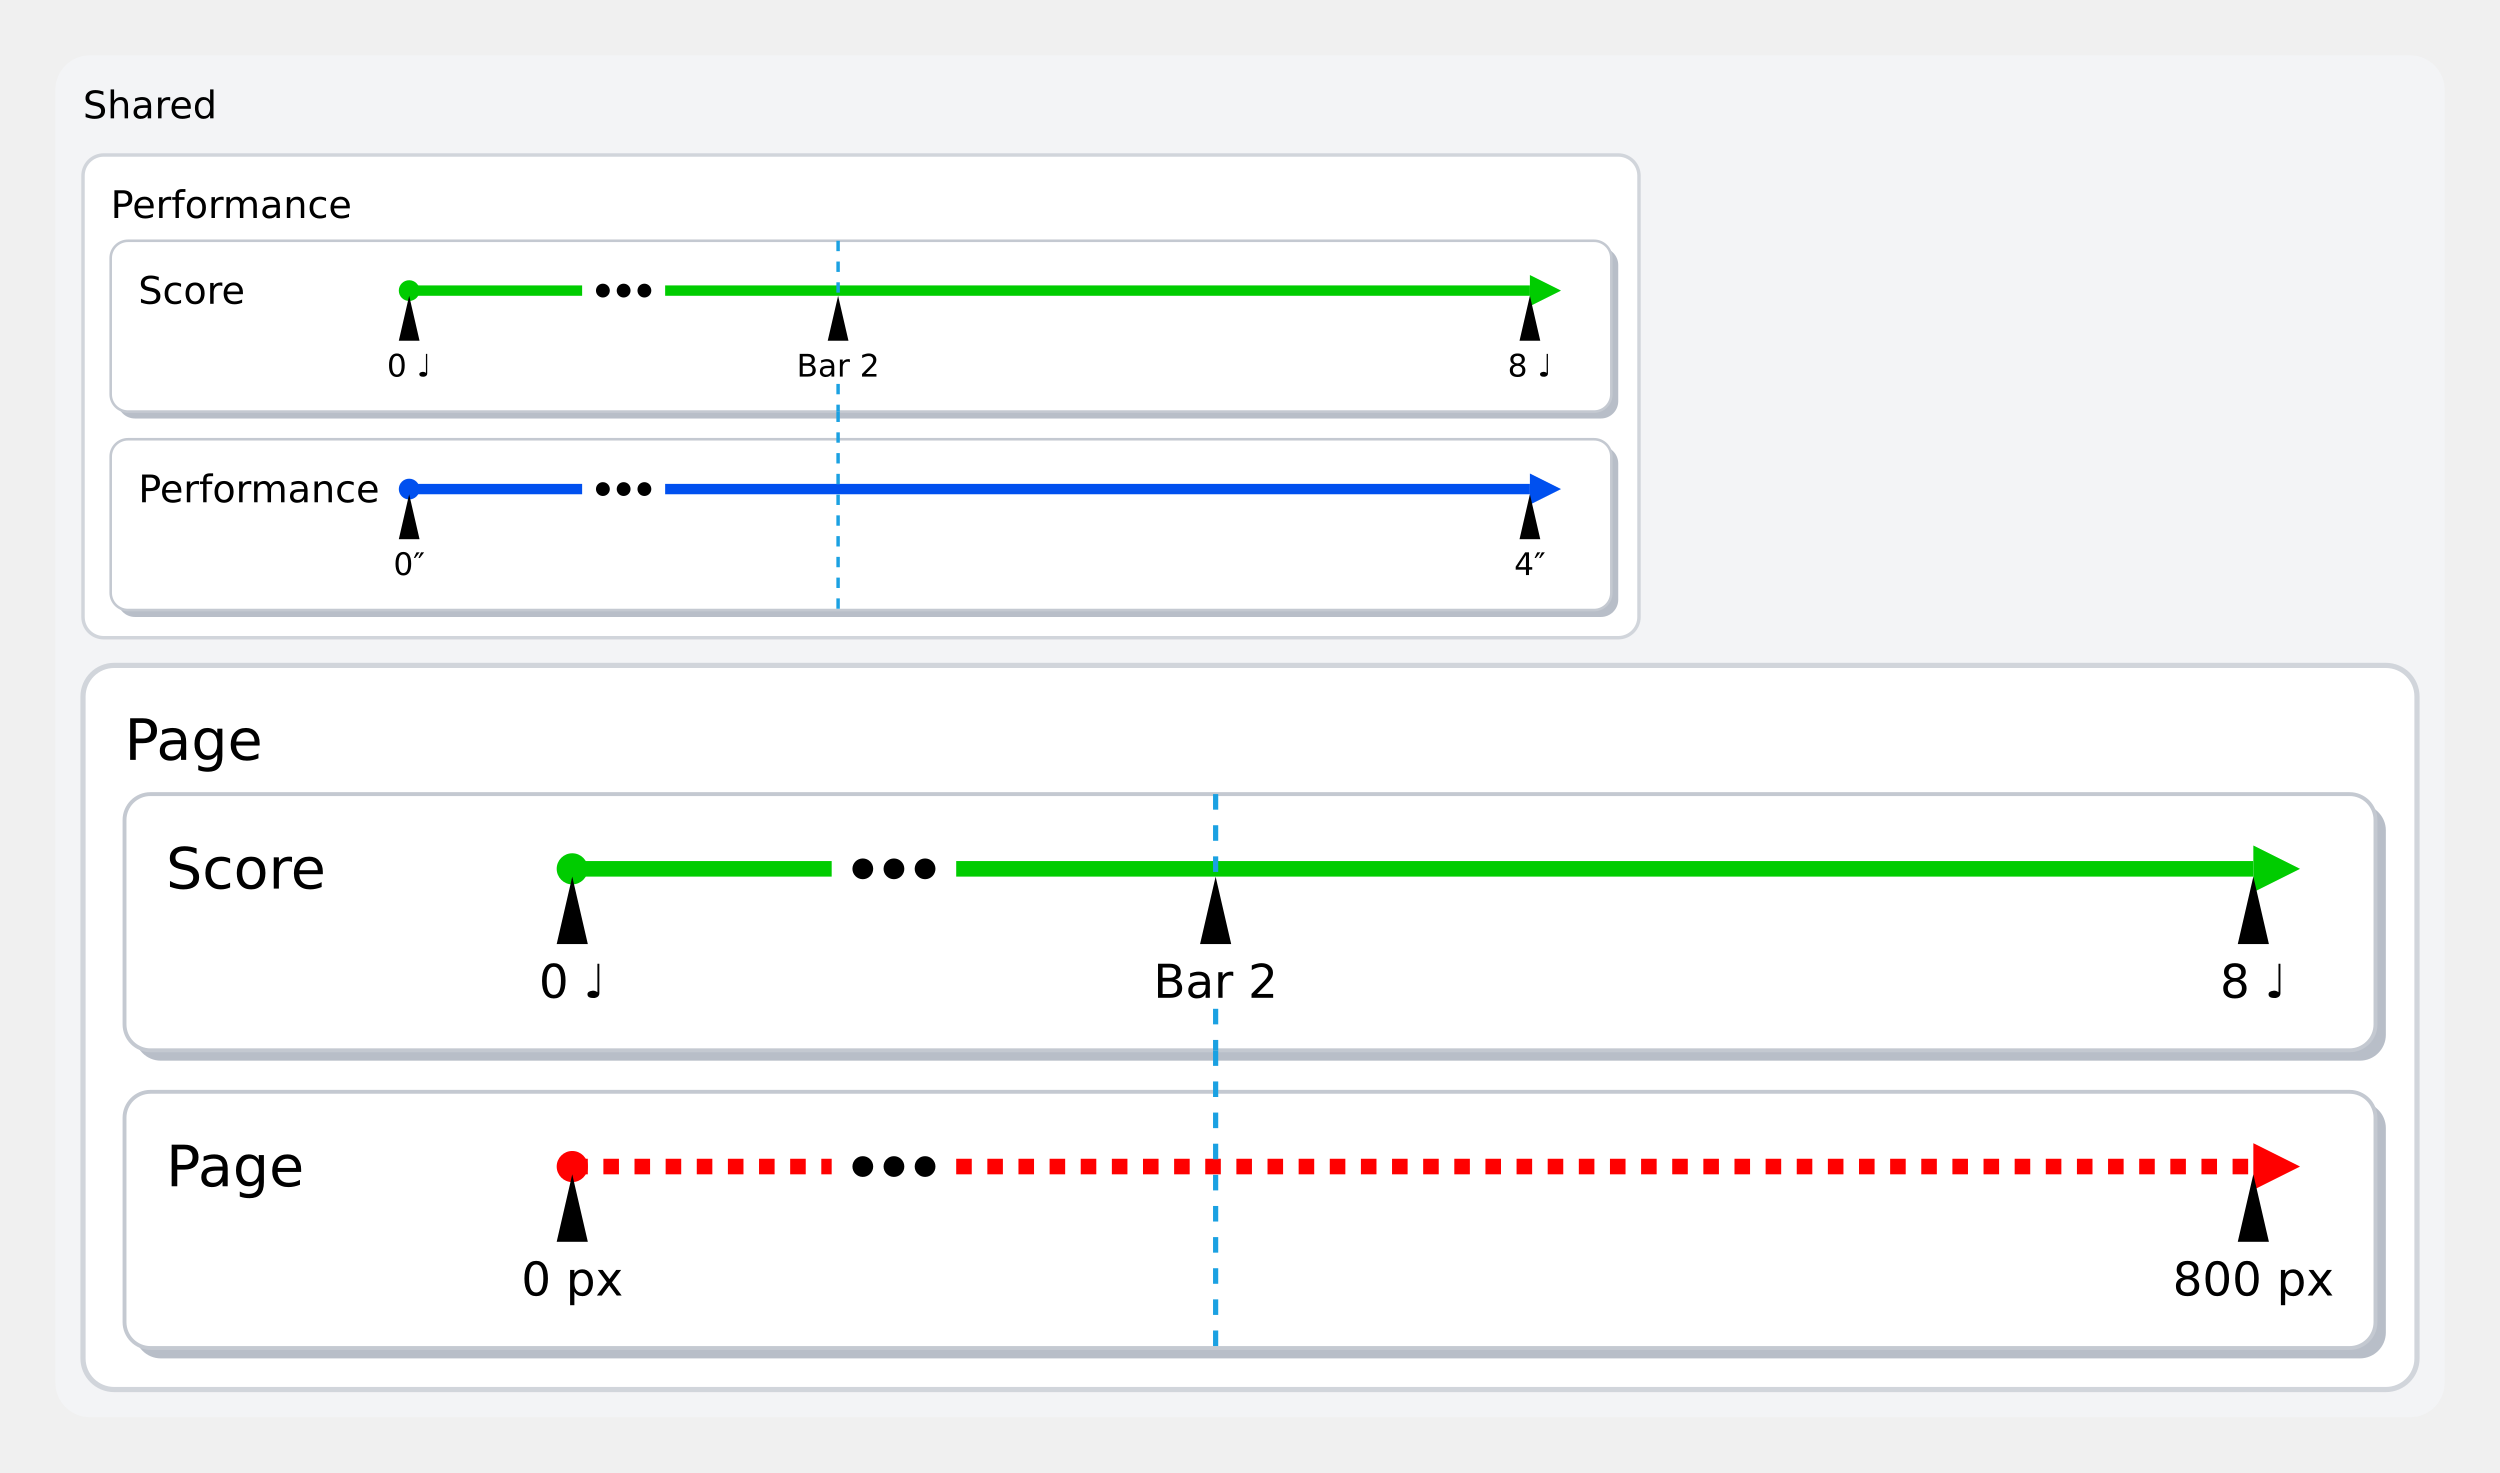
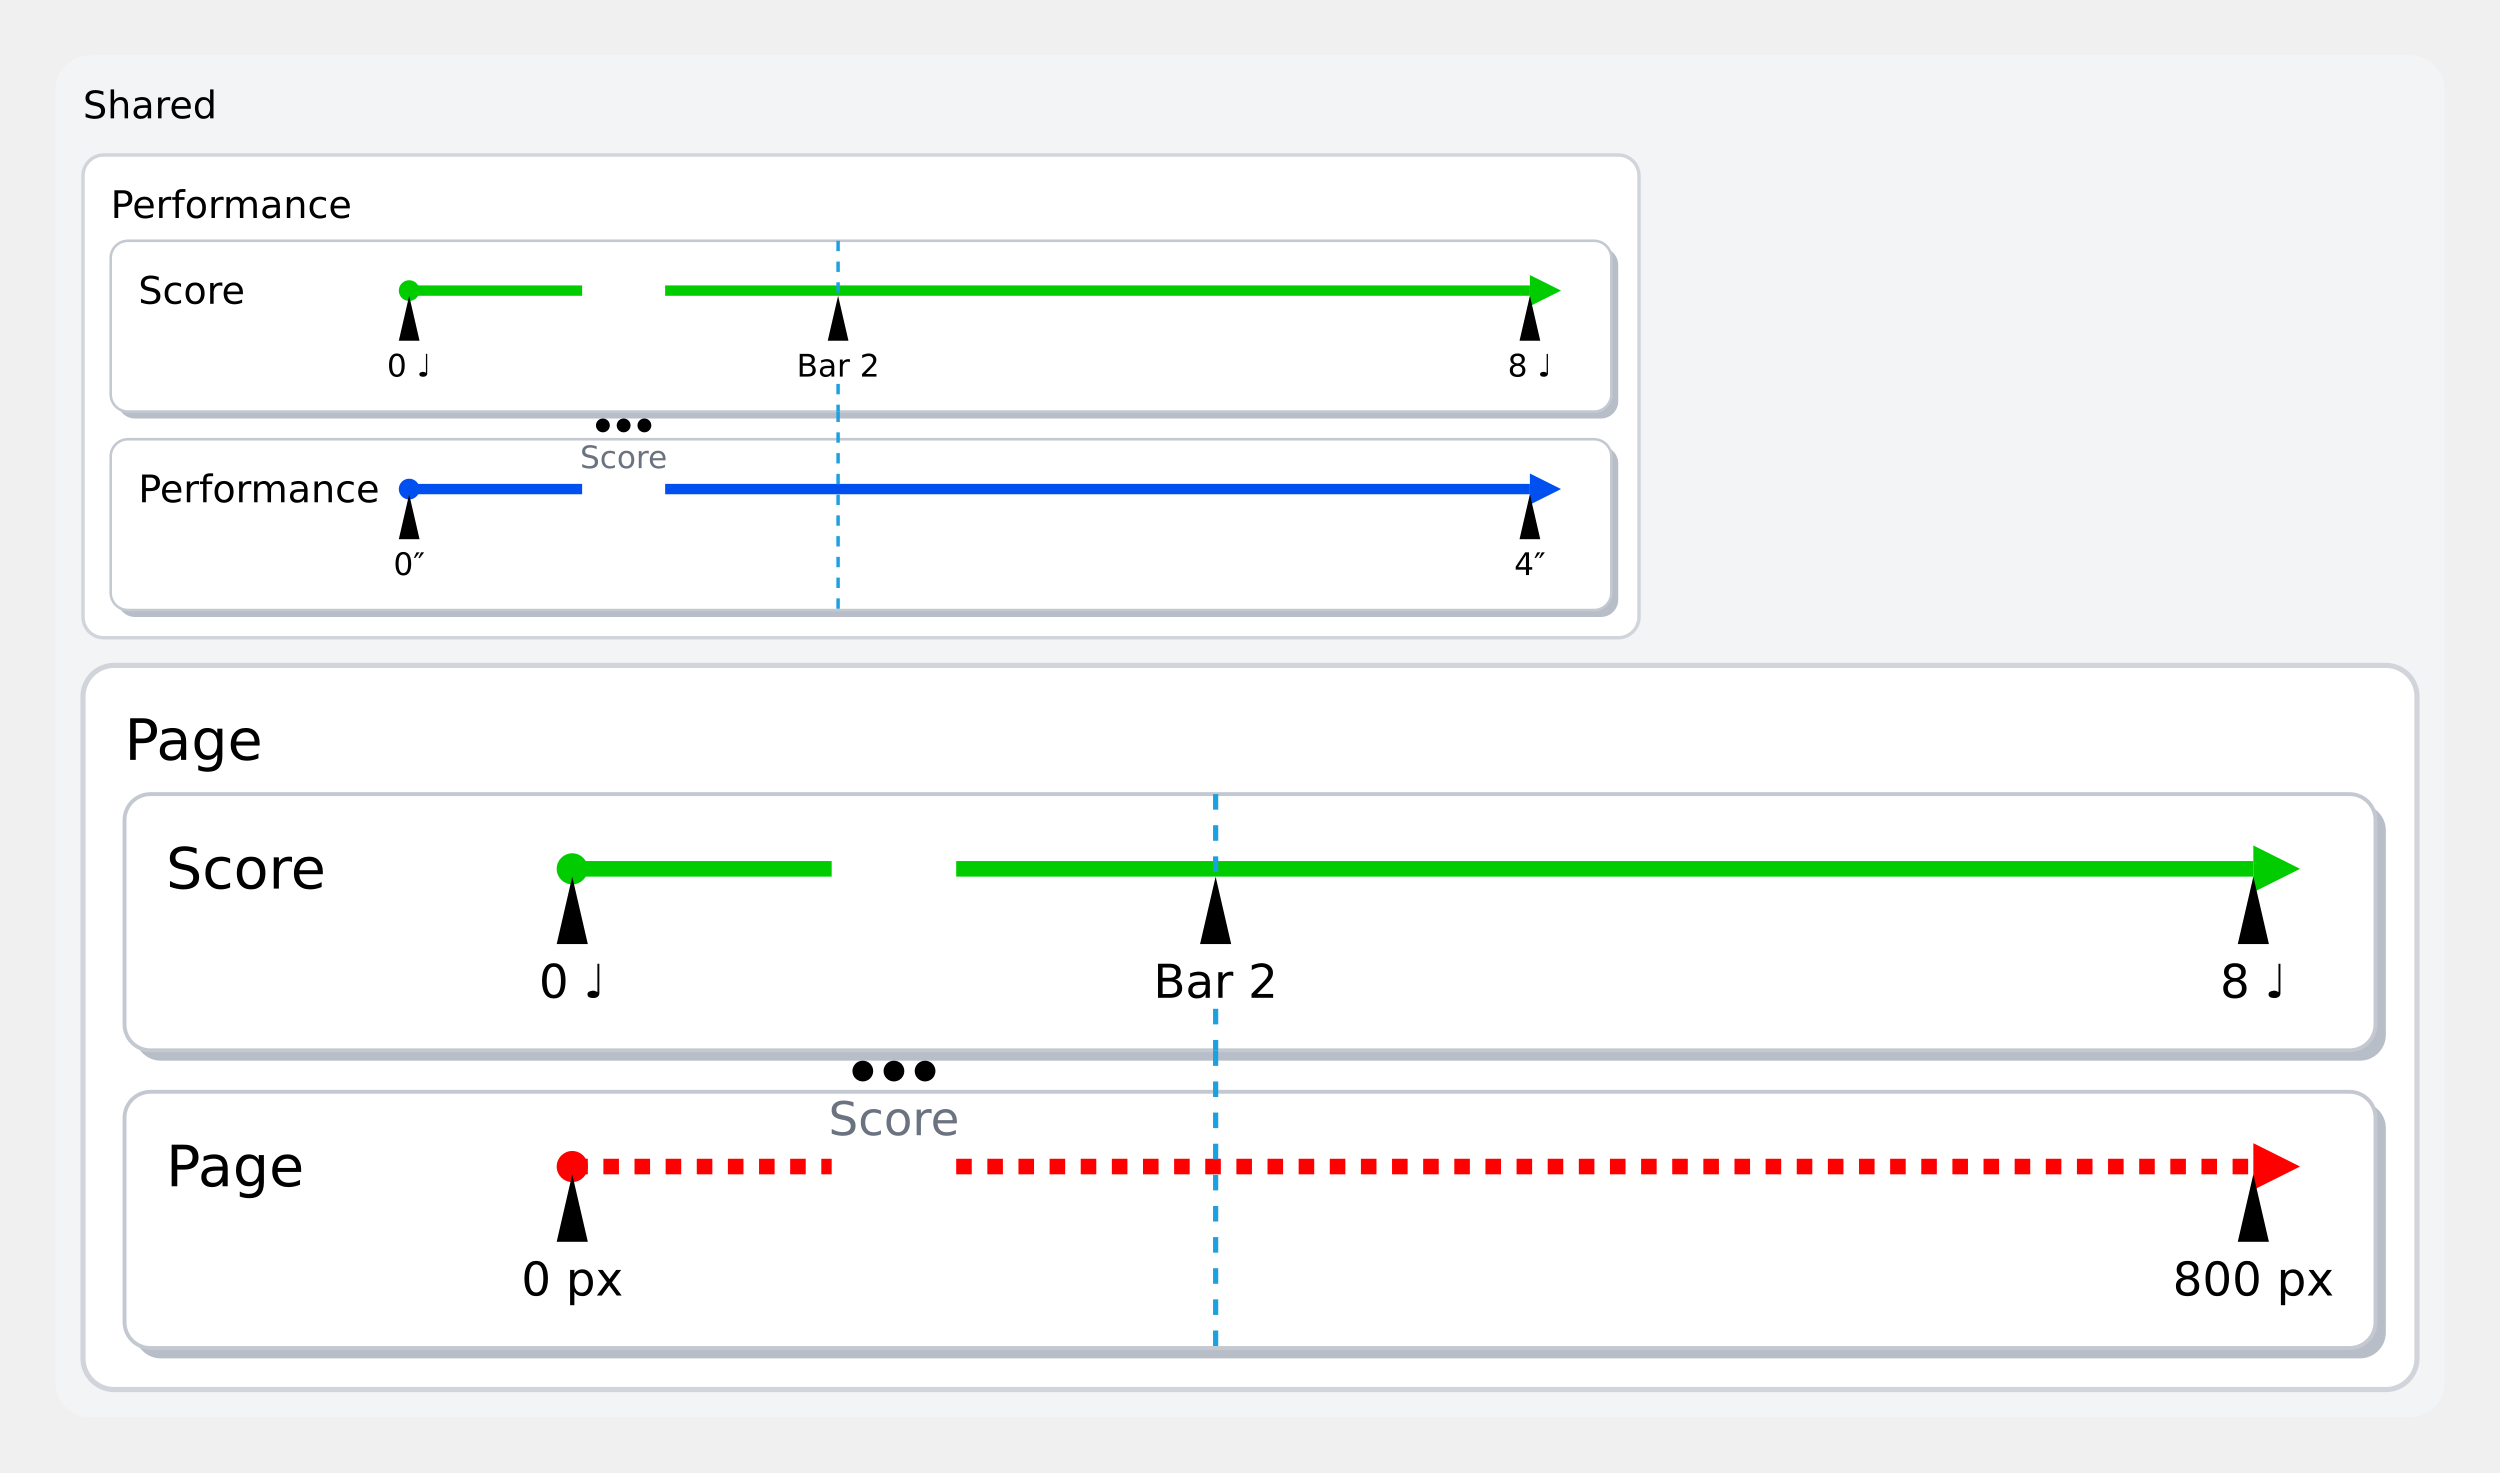
<svg xmlns="http://www.w3.org/2000/svg" width="722.746" height="425.711" viewBox="0 0 722.746 425.711" font-family="DejaVu Sans, Noto Music" text-rendering="geometricPrecision" style="font-kerning:none;font-variant-ligatures:none">
  <g transform="translate(16 16)">
    <rect x="0" y="0" width="690.746" height="393.711" rx="10" fill="#F3F4F6" />
    <text data-part="name" x="8" y="18.21" text-anchor="start" font-size="11" fill="#000000">Shared</text>
    <rect data-id="g1" x="8" y="28.805" width="449.831" height="139.562" rx="6" fill="#FFFFFF" stroke="#D1D5DB" stroke-width="1" />
    <text data-id="g1" data-part="name" x="16" y="47.015" text-anchor="start" font-size="11" fill="#000000">Performance</text>
    <rect data-id="t" data-part="card" x="18" y="55.609" width="433.831" height="49.379" rx="5" fill="#B8BEC8" />
    <rect data-id="t" data-part="card" x="16" y="53.609" width="433.831" height="49.379" rx="5" fill="#FFFFFF" stroke="#C4C9D1" stroke-width="0.75" />
    <line data-id="t" x1="102.291" y1="68.012" x2="152.292" y2="68.012" stroke="#00CC00" stroke-width="3" />
    <line data-id="t" x1="176.292" y1="68.012" x2="426.291" y2="68.012" stroke="#00CC00" stroke-width="3" />
    <circle data-id="t" cx="102.291" cy="68.012" r="3" fill="#00CC00" />
    <polygon data-id="t" points="435.291,68.012 426.291,63.512 426.291,72.512" fill="#00CC00" />
    <polygon data-id="timestamp_2" points="102.291,69.512 99.291,82.512 105.291,82.512" fill="#000000" />
    <polygon data-id="timestamp_1" points="226.292,69.512 223.292,82.512 229.292,82.512" fill="#000000" />
    <polygon data-id="timestamp_3" points="426.291,69.512 423.291,82.512 429.291,82.512" fill="#000000" />
    <text data-id="t" data-part="name" x="24" y="71.82" text-anchor="start" font-size="11" fill="#000000">Score</text>
    <text data-id="timestamp_2" data-part="coordinate" x="102.291" y="92.866" text-anchor="middle" font-size="9" fill="#000000">0 ♩</text>
    <text data-id="timestamp_1" data-part="name" x="226.292" y="92.866" text-anchor="middle" font-size="9" fill="#000000">Bar 2</text>
    <text data-id="timestamp_3" data-part="coordinate" x="426.291" y="92.866" text-anchor="middle" font-size="9" fill="#000000">8 ♩</text>
    <line data-id="timestamp_1" data-part="line" x1="226.292" y1="53.609" x2="226.292" y2="69.512" stroke="#1BA1E2" stroke-width="1" stroke-dasharray="3 3" />
    <line data-id="timestamp_1" data-part="line" x1="226.292" y1="94.988" x2="226.292" y2="102.988" stroke="#1BA1E2" stroke-width="1" stroke-dasharray="3 3" />
    <rect data-id="u" data-part="card" x="18" y="112.988" width="433.831" height="49.379" rx="5" fill="#B8BEC8" />
    <rect data-id="u" data-part="card" x="16" y="110.988" width="433.831" height="49.379" rx="5" fill="#FFFFFF" stroke="#C4C9D1" stroke-width="0.75" />
    <line data-id="u" x1="102.291" y1="125.391" x2="152.292" y2="125.391" stroke="#0050EF" stroke-width="3" />
    <line data-id="u" x1="176.292" y1="125.391" x2="426.291" y2="125.391" stroke="#0050EF" stroke-width="3" />
    <circle data-id="u" cx="102.291" cy="125.391" r="3" fill="#0050EF" />
    <polygon data-id="u" points="435.291,125.391 426.291,120.891 426.291,129.891" fill="#0050EF" />
    <polygon data-id="timestamp_4" points="102.291,126.891 99.291,139.891 105.291,139.891" fill="#000000" />
    <polygon data-id="timestamp_5" points="426.291,126.891 423.291,139.891 429.291,139.891" fill="#000000" />
    <text data-id="u" data-part="name" x="24" y="129.199" text-anchor="start" font-size="11" fill="#000000">Performance</text>
    <text data-id="timestamp_4" data-part="coordinate" x="102.291" y="150.245" text-anchor="middle" font-size="9" fill="#000000">0″</text>
    <text data-id="timestamp_5" data-part="coordinate" x="426.291" y="150.245" text-anchor="middle" font-size="9" fill="#000000">4″</text>
    <rect data-id="g2" x="8" y="176.367" width="674.746" height="209.344" rx="9" fill="#FFFFFF" stroke="#D1D5DB" stroke-width="1.5" />
    <text data-id="g2" data-part="name" x="20" y="203.683" text-anchor="start" font-size="16.5" fill="#000000">Page</text>
    <rect data-id="t" data-part="card" x="23" y="216.574" width="650.746" height="74.068" rx="7.5" fill="#B8BEC8" />
    <rect data-id="t" data-part="card" x="20" y="213.574" width="650.746" height="74.068" rx="7.5" fill="#FFFFFF" stroke="#C4C9D1" stroke-width="1.125" />
    <line data-id="t" x1="149.437" y1="235.178" x2="224.437" y2="235.178" stroke="#00CC00" stroke-width="4.5" />
    <line data-id="t" x1="260.437" y1="235.178" x2="635.437" y2="235.178" stroke="#00CC00" stroke-width="4.5" />
    <circle data-id="t" cx="149.437" cy="235.178" r="4.5" fill="#00CC00" />
    <polygon data-id="t" points="648.937,235.178 635.437,228.428 635.437,241.928" fill="#00CC00" />
    <polygon data-id="timestamp_2" points="149.437,237.428 144.937,256.928 153.937,256.928" fill="#000000" />
    <polygon data-id="timestamp_1" points="335.437,237.428 330.937,256.928 339.937,256.928" fill="#000000" />
    <polygon data-id="timestamp_3" points="635.437,237.428 630.937,256.928 639.937,256.928" fill="#000000" />
    <text data-id="t" data-part="name" x="32" y="240.89" text-anchor="start" font-size="16.5" fill="#000000">Score</text>
    <text data-id="timestamp_2" data-part="coordinate" x="149.437" y="272.459" text-anchor="middle" font-size="13.5" fill="#000000">0 ♩</text>
    <text data-id="timestamp_1" data-part="name" x="335.437" y="272.459" text-anchor="middle" font-size="13.5" fill="#000000">Bar 2</text>
    <text data-id="timestamp_3" data-part="coordinate" x="635.437" y="272.459" text-anchor="middle" font-size="13.5" fill="#000000">8 ♩</text>
    <line data-id="timestamp_1" data-part="line" x1="335.437" y1="213.574" x2="335.437" y2="237.428" stroke="#1BA1E2" stroke-width="1.5" stroke-dasharray="4.5 4.5" />
    <line data-id="timestamp_1" data-part="line" x1="335.437" y1="275.643" x2="335.437" y2="287.643" stroke="#1BA1E2" stroke-width="1.5" stroke-dasharray="4.5 4.5" />
    <rect data-id="v" data-part="card" x="23" y="302.643" width="650.746" height="74.068" rx="7.5" fill="#B8BEC8" />
    <rect data-id="v" data-part="card" x="20" y="299.643" width="650.746" height="74.068" rx="7.5" fill="#FFFFFF" stroke="#C4C9D1" stroke-width="1.125" />
    <line data-id="v" x1="149.437" y1="321.246" x2="224.437" y2="321.246" stroke="#FF0000" stroke-width="4.5" stroke-dasharray="4.5 4.5" />
    <line data-id="v" x1="260.437" y1="321.246" x2="635.437" y2="321.246" stroke="#FF0000" stroke-width="4.5" stroke-dasharray="4.5 4.5" />
    <circle data-id="v" cx="149.437" cy="321.246" r="4.5" fill="#FF0000" />
    <polygon data-id="v" points="648.937,321.246 635.437,314.496 635.437,327.996" fill="#FF0000" />
    <polygon data-id="timestamp_6" points="149.437,323.496 144.937,342.996 153.937,342.996" fill="#000000" />
    <polygon data-id="timestamp_7" points="635.437,323.496 630.937,342.996 639.937,342.996" fill="#000000" />
    <text data-id="v" data-part="name" x="32" y="326.958" text-anchor="start" font-size="16.5" fill="#000000">Page</text>
    <text data-id="timestamp_6" data-part="coordinate" x="149.437" y="358.527" text-anchor="middle" font-size="13.5" fill="#000000">0 px</text>
    <text data-id="timestamp_7" data-part="coordinate" x="635.437" y="358.527" text-anchor="middle" font-size="13.5" fill="#000000">800 px</text>
-     <circle data-id="elision_1" data-part="ellipsis" cx="158.292" cy="68.012" r="2" fill="#000000" />
-     <circle data-id="elision_1" data-part="ellipsis" cx="164.292" cy="68.012" r="2" fill="#000000" />
-     <circle data-id="elision_1" data-part="ellipsis" cx="170.292" cy="68.012" r="2" fill="#000000" />
-     <circle data-id="elision_1" data-part="ellipsis" cx="158.292" cy="125.391" r="2" fill="#000000" />
-     <circle data-id="elision_1" data-part="ellipsis" cx="164.292" cy="125.391" r="2" fill="#000000" />
-     <circle data-id="elision_1" data-part="ellipsis" cx="170.292" cy="125.391" r="2" fill="#000000" />
-     <circle data-id="elision_1" data-part="ellipsis" cx="233.437" cy="235.178" r="3" fill="#000000" />
-     <circle data-id="elision_1" data-part="ellipsis" cx="242.437" cy="235.178" r="3" fill="#000000" />
-     <circle data-id="elision_1" data-part="ellipsis" cx="251.437" cy="235.178" r="3" fill="#000000" />
-     <circle data-id="elision_1" data-part="ellipsis" cx="233.437" cy="321.246" r="3" fill="#000000" />
-     <circle data-id="elision_1" data-part="ellipsis" cx="242.437" cy="321.246" r="3" fill="#000000" />
-     <circle data-id="elision_1" data-part="ellipsis" cx="251.437" cy="321.246" r="3" fill="#000000" />
+     <circle data-id="elision_1" data-part="ellipsis" cx="158.292" cy="106.988" r="2" fill="#000000" />
+     <circle data-id="elision_1" data-part="ellipsis" cx="164.292" cy="106.988" r="2" fill="#000000" />
+     <circle data-id="elision_1" data-part="ellipsis" cx="170.292" cy="106.988" r="2" fill="#000000" />
+     <text data-id="elision_1" data-part="name" x="164.292" y="119.342" text-anchor="middle" font-size="9" fill="#6B7280">Score</text>
+     <circle data-id="elision_1" data-part="ellipsis" cx="233.437" cy="293.643" r="3" fill="#000000" />
+     <circle data-id="elision_1" data-part="ellipsis" cx="242.437" cy="293.643" r="3" fill="#000000" />
+     <circle data-id="elision_1" data-part="ellipsis" cx="251.437" cy="293.643" r="3" fill="#000000" />
+     <text data-id="elision_1" data-part="name" x="242.437" y="312.174" text-anchor="middle" font-size="13.5" fill="#6B7280">Score</text>
    <line data-id="timestamp_1" data-part="line" x1="226.292" y1="102.988" x2="226.292" y2="160.367" stroke="#1BA1E2" stroke-width="1" stroke-dasharray="3 3" />
    <line data-id="timestamp_1" data-part="line" x1="335.437" y1="287.643" x2="335.437" y2="373.711" stroke="#1BA1E2" stroke-width="1.5" stroke-dasharray="4.5 4.5" />
  </g>
</svg>
